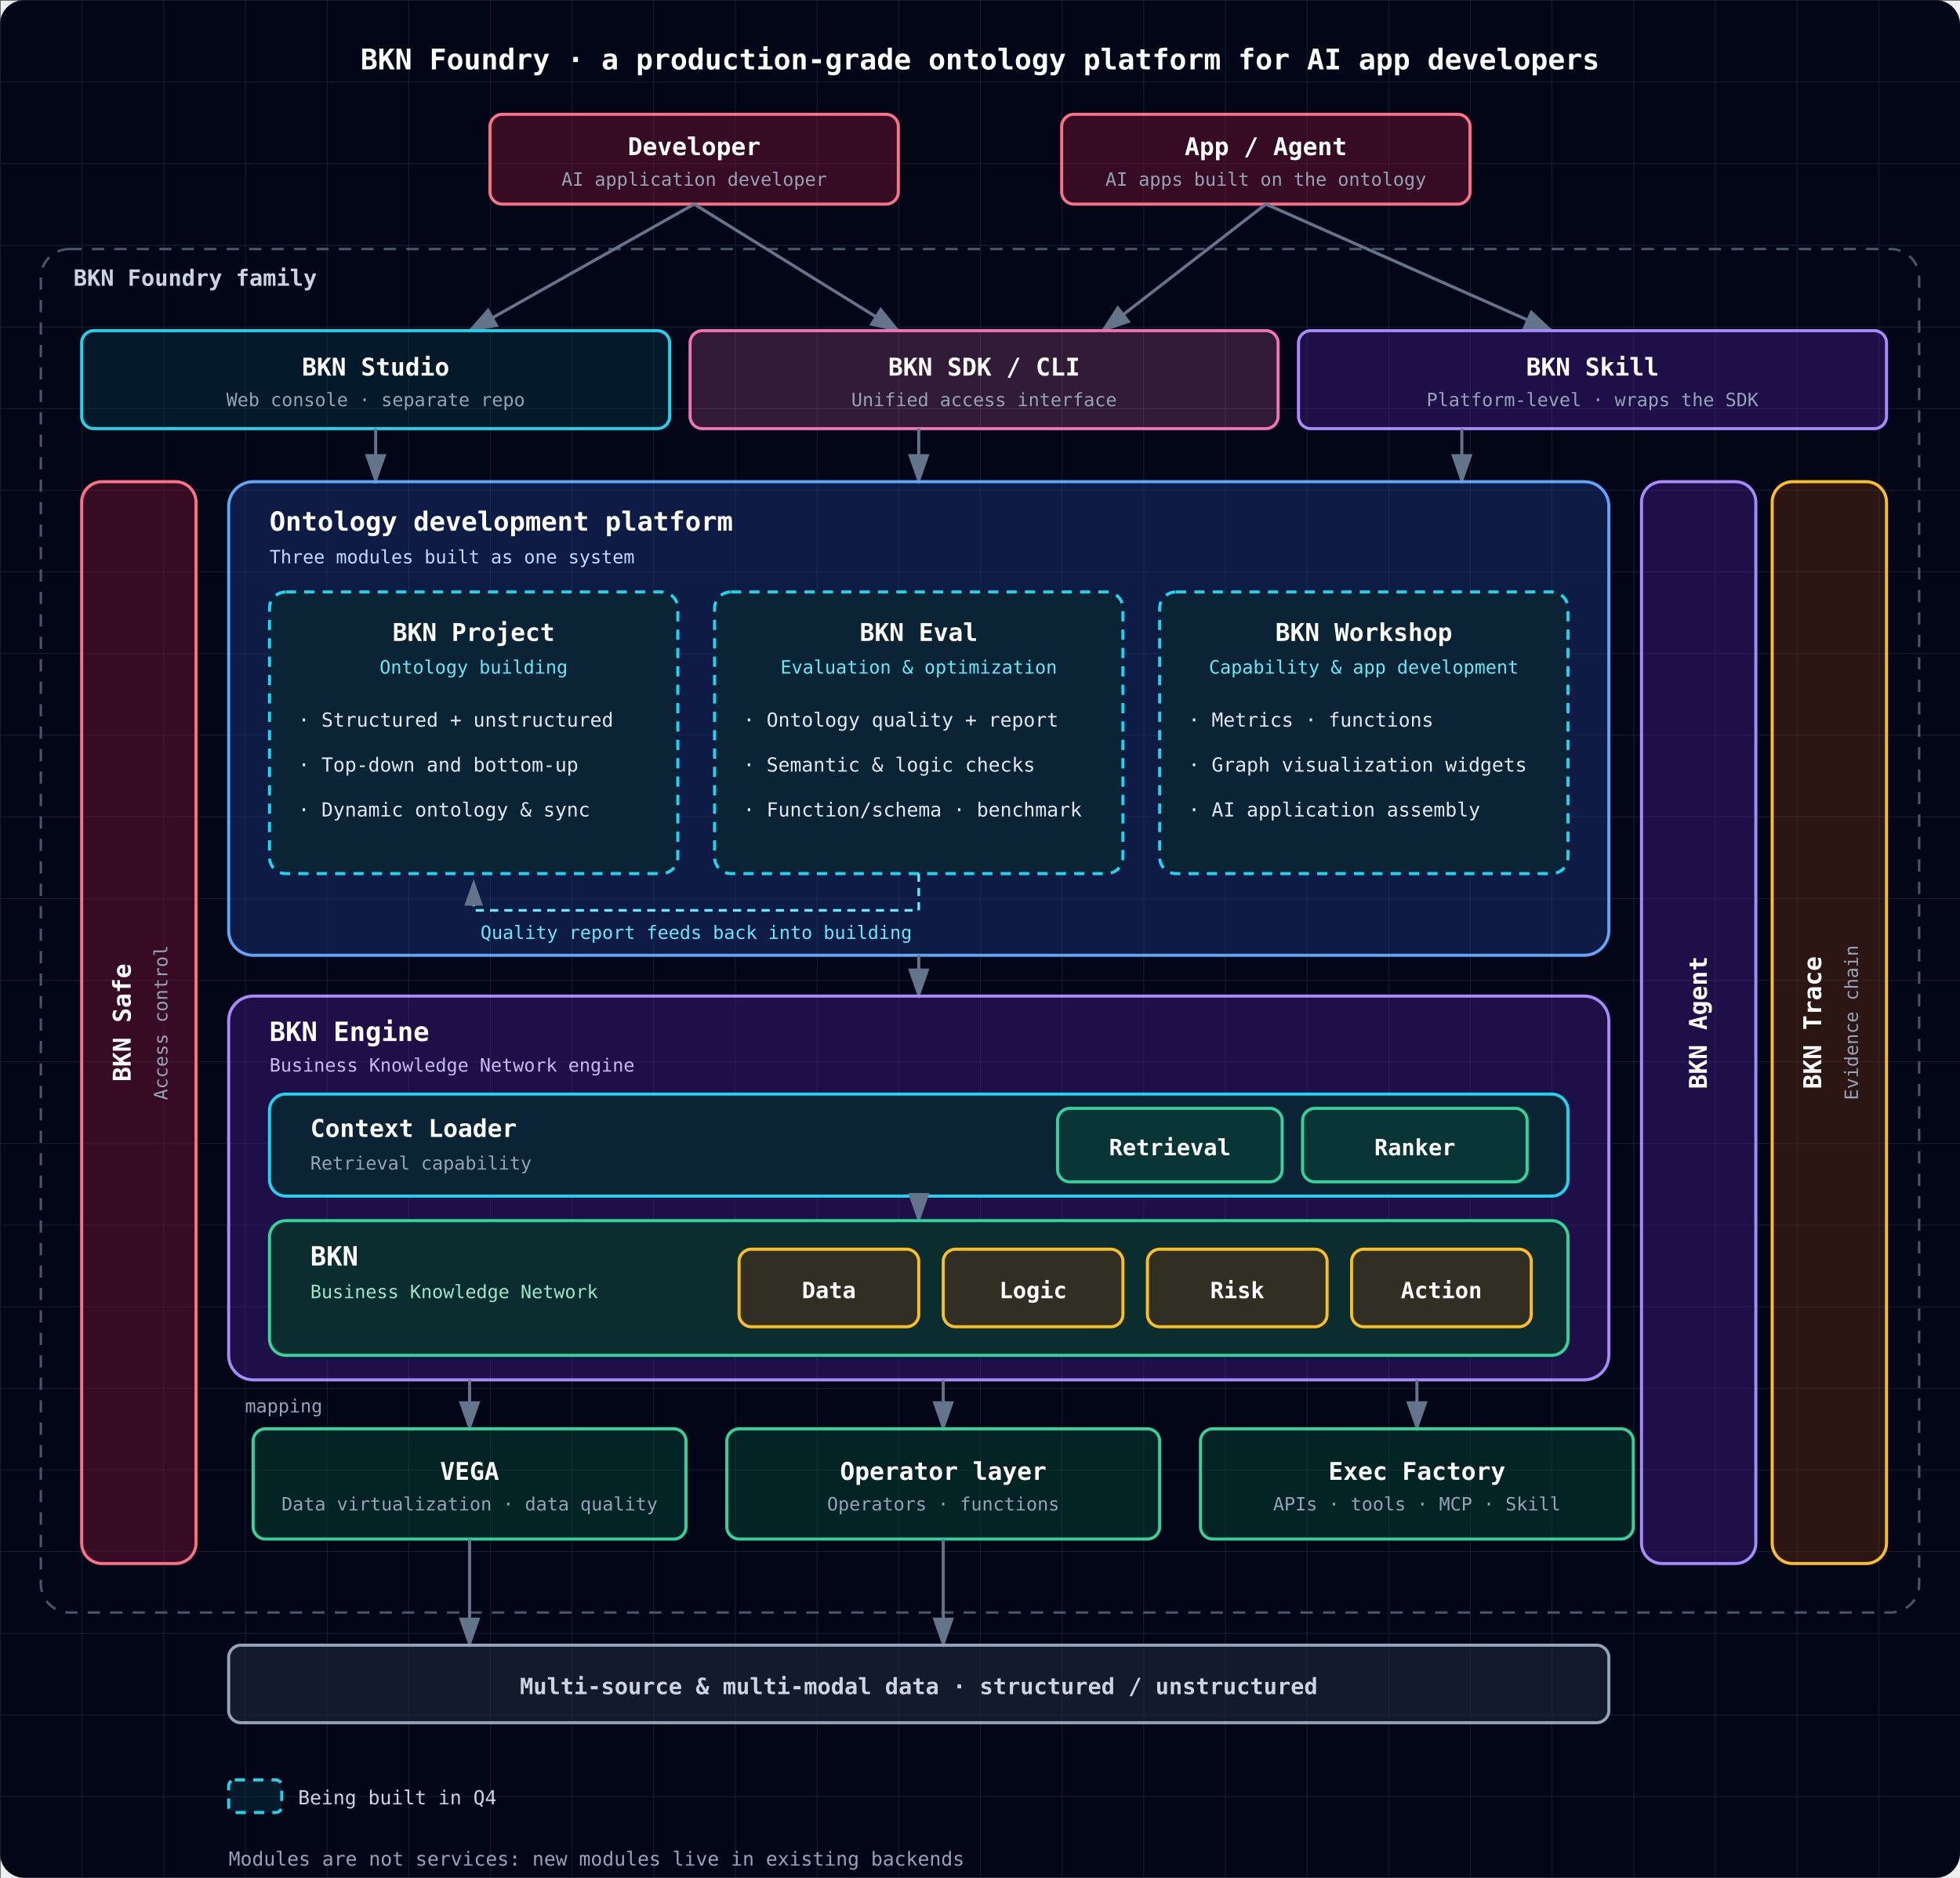
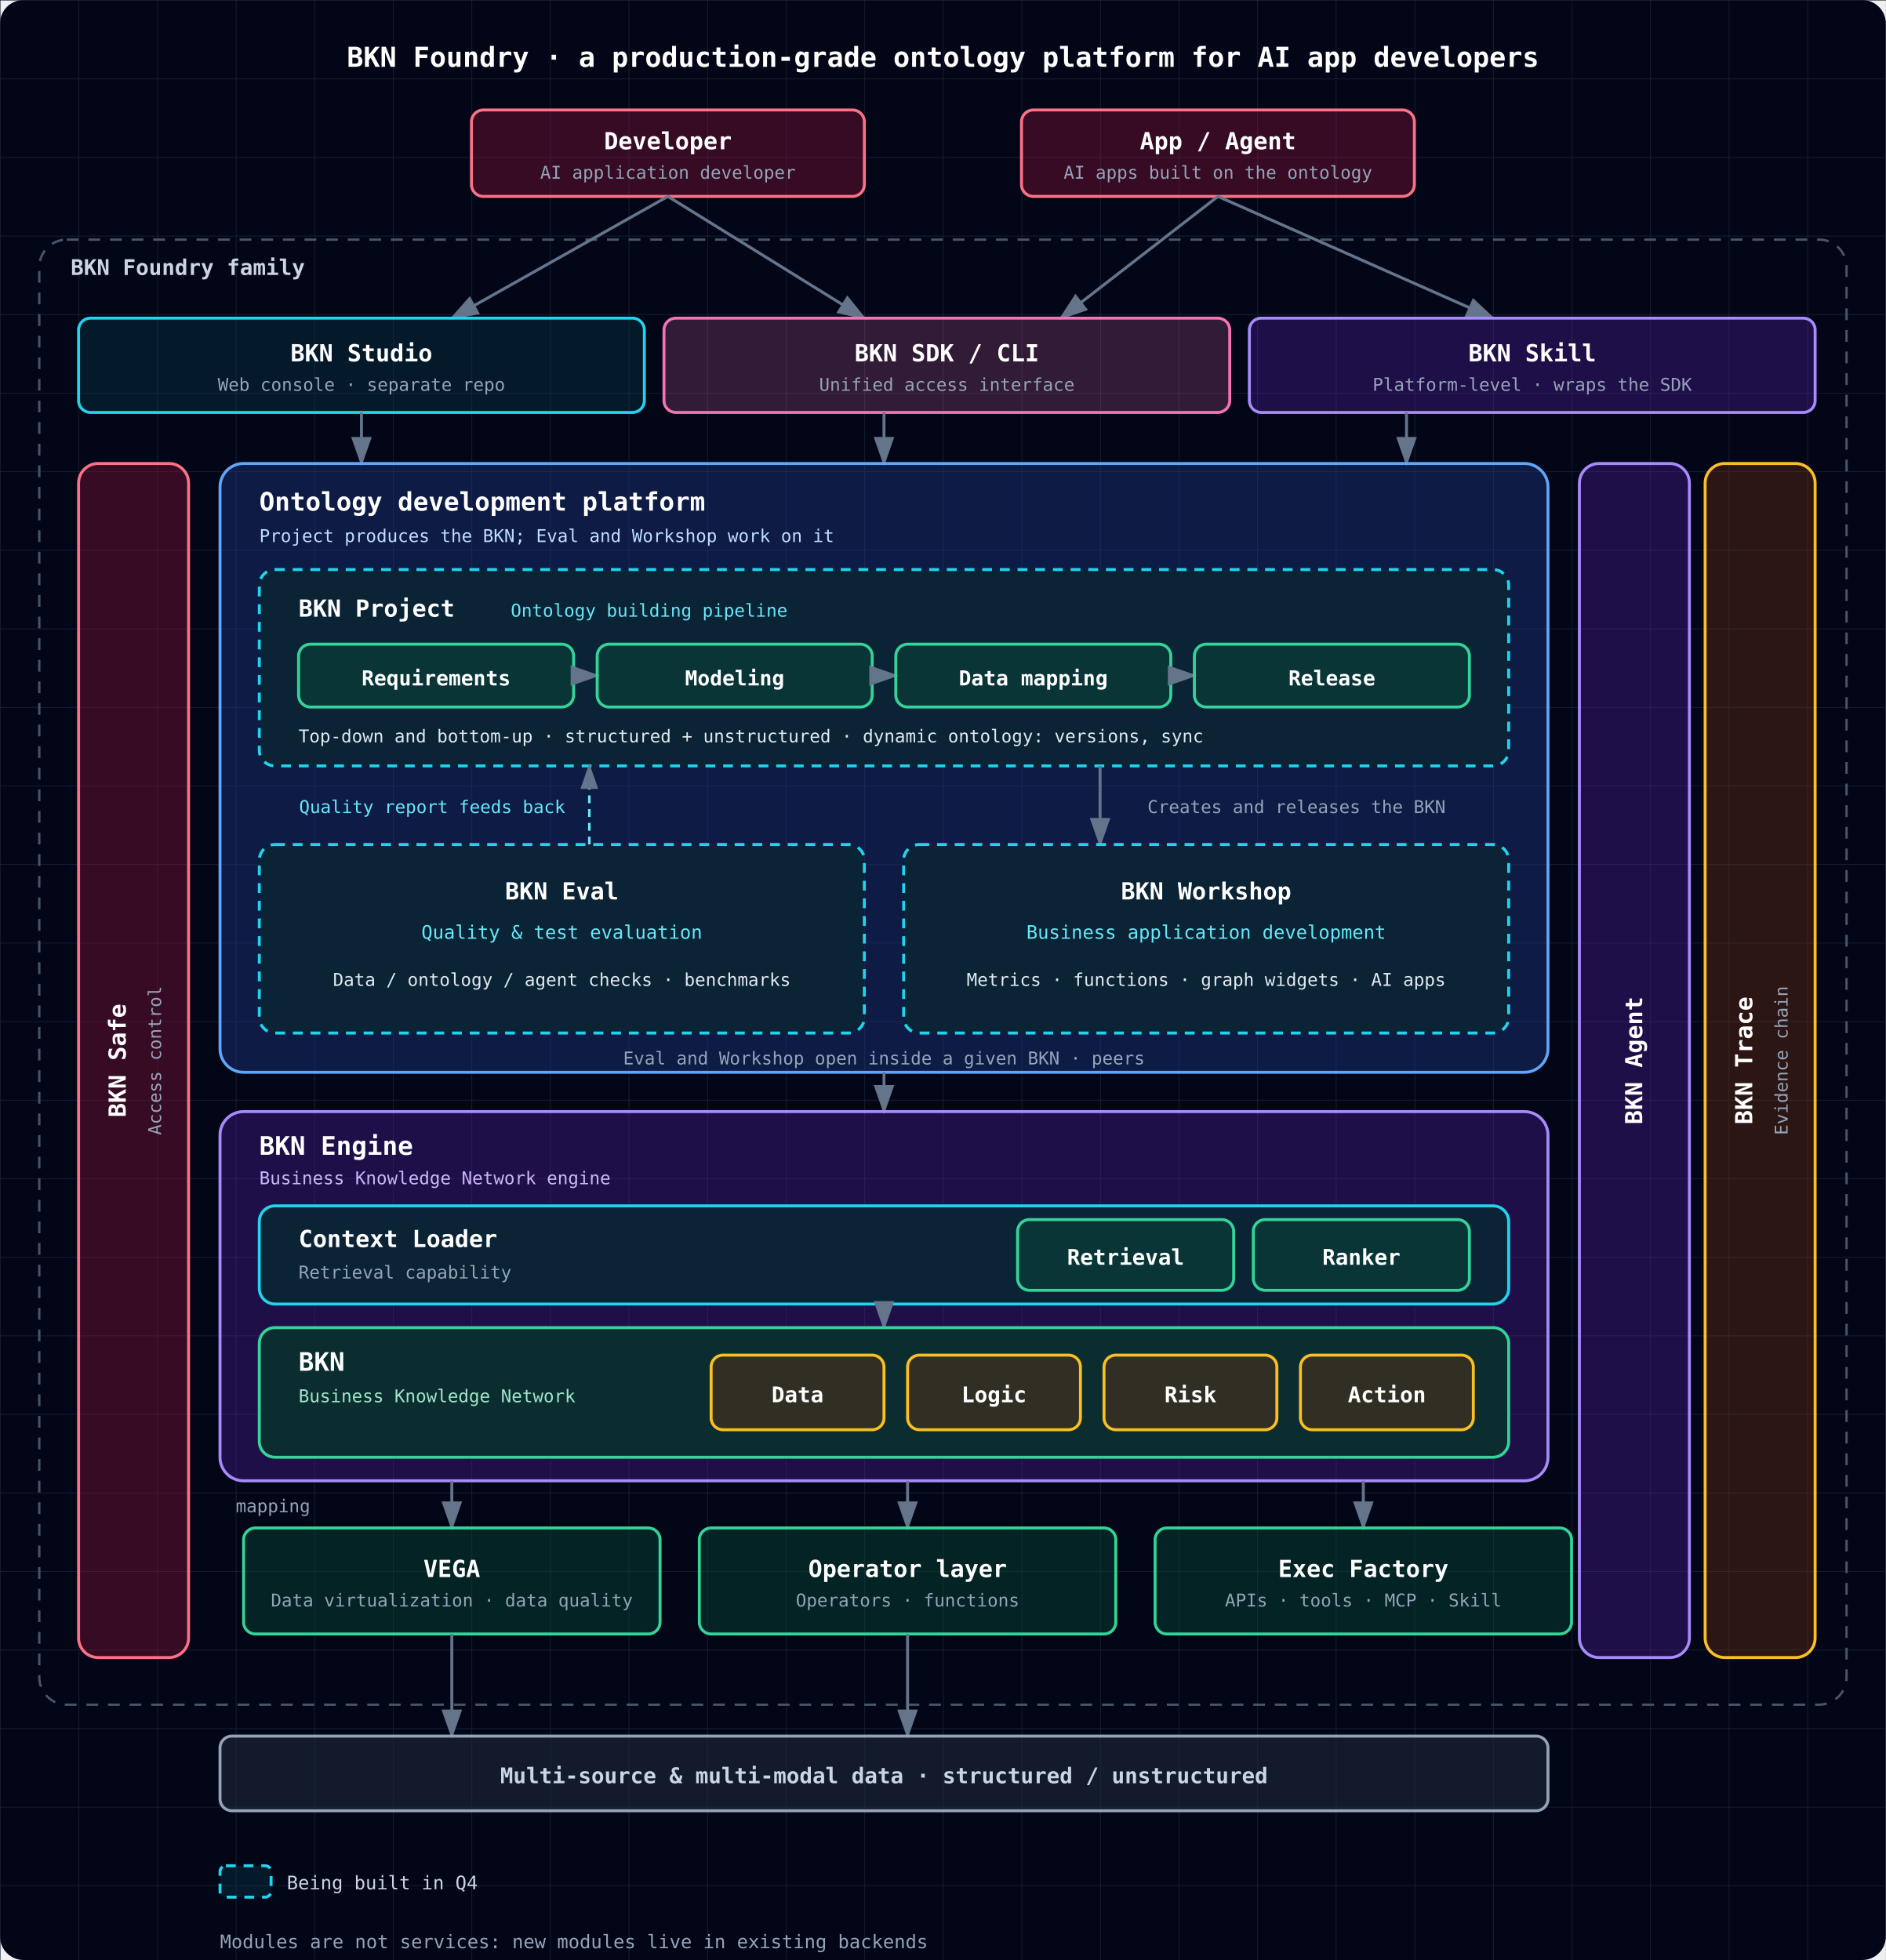
- <svg xmlns="http://www.w3.org/2000/svg" viewBox="0 0 960 920" font-family="ui-monospace, SFMono-Regular, Menlo, Consolas, monospace">
-   <rect width="960" height="920" fill="#020617" rx="12" />
+ <svg xmlns="http://www.w3.org/2000/svg" viewBox="0 0 960 998" font-family="ui-monospace, SFMono-Regular, Menlo, Consolas, monospace">
+   <rect width="960" height="998" fill="#020617" rx="12" />
  <defs>
    <marker id="arrowhead" markerWidth="10" markerHeight="7" refX="9" refY="3.5" orient="auto">
      <polygon points="0 0, 10 3.5, 0 7" fill="#64748b" />
    </marker>
    <pattern id="grid" width="40" height="40" patternUnits="userSpaceOnUse">
      <path d="M 40 0 L 0 0 0 40" fill="none" stroke="#1e293b" stroke-width="0.5" />
    </pattern>
  </defs>
  <rect width="100%" height="100%" fill="url(#grid)" />
  <text x="480.0" y="34" fill="white" font-size="14" font-weight="700" text-anchor="middle">BKN Foundry · a production-grade ontology platform for AI app developers</text>
  <rect x="240" y="56" width="200" height="44" rx="6" fill="rgba(136, 19, 55, 0.4)" stroke="#fb7185" stroke-width="1.5" />
  <text x="340.0" y="76.0" fill="white" font-size="12" font-weight="600" text-anchor="middle">Developer</text>
  <text x="340.0" y="91.0" fill="#94a3b8" font-size="9" text-anchor="middle">AI application developer</text>
  <rect x="520" y="56" width="200" height="44" rx="6" fill="rgba(136, 19, 55, 0.4)" stroke="#fb7185" stroke-width="1.5" />
  <text x="620.0" y="76.0" fill="white" font-size="12" font-weight="600" text-anchor="middle">App / Agent</text>
  <text x="620.0" y="91.0" fill="#94a3b8" font-size="9" text-anchor="middle">AI apps built on the ontology</text>
-   <rect x="20" y="122" width="920" height="668" rx="14" fill="none" stroke="#475569" stroke-width="1.2" stroke-dasharray="6 5" />
+   <rect x="20" y="122" width="920" height="746" rx="14" fill="none" stroke="#475569" stroke-width="1.2" stroke-dasharray="6 5" />
  <text x="36" y="140" fill="#cbd5e1" font-size="11" font-weight="700" text-anchor="start">BKN Foundry family</text>
  <line x1="340" y1="100" x2="230" y2="162" stroke="#64748b" stroke-width="1.5" marker-end="url(#arrowhead)" />
  <line x1="340" y1="100" x2="440" y2="162" stroke="#64748b" stroke-width="1.5" marker-end="url(#arrowhead)" />
  <line x1="620" y1="100" x2="540" y2="162" stroke="#64748b" stroke-width="1.5" marker-end="url(#arrowhead)" />
  <line x1="620" y1="100" x2="760" y2="162" stroke="#64748b" stroke-width="1.5" marker-end="url(#arrowhead)" />
  <rect x="40" y="162" width="288" height="48" rx="6" fill="rgba(8, 51, 68, 0.45)" stroke="#22d3ee" stroke-width="1.5" />
  <text x="184.0" y="184.0" fill="white" font-size="12" font-weight="600" text-anchor="middle">BKN Studio</text>
  <text x="184.0" y="199.0" fill="#94a3b8" font-size="9" text-anchor="middle">Web console · separate repo</text>
  <rect x="338" y="162" width="288" height="48" rx="6" fill="rgba(244, 114, 182, 0.2)" stroke="#f472b6" stroke-width="1.5" />
  <text x="482.0" y="184.0" fill="white" font-size="12" font-weight="600" text-anchor="middle">BKN SDK / CLI</text>
  <text x="482.0" y="199.0" fill="#94a3b8" font-size="9" text-anchor="middle">Unified access interface</text>
  <rect x="636" y="162" width="288" height="48" rx="6" fill="rgba(76, 29, 149, 0.4)" stroke="#a78bfa" stroke-width="1.5" />
  <text x="780.0" y="184.0" fill="white" font-size="12" font-weight="600" text-anchor="middle">BKN Skill</text>
  <text x="780.0" y="199.0" fill="#94a3b8" font-size="9" text-anchor="middle">Platform-level · wraps the SDK</text>
-   <rect x="40" y="236" width="56" height="530" rx="10" fill="rgba(136, 19, 55, 0.4)" stroke="#fb7185" stroke-width="1.5" />
-   <text x="64" y="501.0" fill="white" font-size="12" font-weight="600" text-anchor="middle" transform="rotate(-90 64 501.0)">BKN Safe</text>
-   <text x="82" y="501.0" fill="#94a3b8" font-size="9" text-anchor="middle" transform="rotate(-90 82 501.0)">Access control</text>
-   <rect x="804" y="236" width="56" height="530" rx="10" fill="rgba(76, 29, 149, 0.4)" stroke="#a78bfa" stroke-width="1.5" />
-   <text x="836" y="501.0" fill="white" font-size="12" font-weight="600" text-anchor="middle" transform="rotate(-90 836 501.0)">BKN Agent</text>
-   <rect x="868" y="236" width="56" height="530" rx="10" fill="rgba(120, 53, 15, 0.35)" stroke="#fbbf24" stroke-width="1.5" />
-   <text x="892" y="501.0" fill="white" font-size="12" font-weight="600" text-anchor="middle" transform="rotate(-90 892 501.0)">BKN Trace</text>
-   <text x="910" y="501.0" fill="#94a3b8" font-size="9" text-anchor="middle" transform="rotate(-90 910 501.0)">Evidence chain</text>
+   <rect x="40" y="236" width="56" height="608" rx="10" fill="rgba(136, 19, 55, 0.4)" stroke="#fb7185" stroke-width="1.5" />
+   <text x="64" y="540.0" fill="white" font-size="12" font-weight="600" text-anchor="middle" transform="rotate(-90 64 540.0)">BKN Safe</text>
+   <text x="82" y="540.0" fill="#94a3b8" font-size="9" text-anchor="middle" transform="rotate(-90 82 540.0)">Access control</text>
+   <rect x="804" y="236" width="56" height="608" rx="10" fill="rgba(76, 29, 149, 0.4)" stroke="#a78bfa" stroke-width="1.5" />
+   <text x="836" y="540.0" fill="white" font-size="12" font-weight="600" text-anchor="middle" transform="rotate(-90 836 540.0)">BKN Agent</text>
+   <rect x="868" y="236" width="56" height="608" rx="10" fill="rgba(120, 53, 15, 0.35)" stroke="#fbbf24" stroke-width="1.5" />
+   <text x="892" y="540.0" fill="white" font-size="12" font-weight="600" text-anchor="middle" transform="rotate(-90 892 540.0)">BKN Trace</text>
+   <text x="910" y="540.0" fill="#94a3b8" font-size="9" text-anchor="middle" transform="rotate(-90 910 540.0)">Evidence chain</text>
  <line x1="184" y1="210" x2="184" y2="236" stroke="#64748b" stroke-width="1.5" marker-end="url(#arrowhead)" />
  <line x1="450" y1="210" x2="450" y2="236" stroke="#64748b" stroke-width="1.5" marker-end="url(#arrowhead)" />
  <line x1="716" y1="210" x2="716" y2="236" stroke="#64748b" stroke-width="1.5" marker-end="url(#arrowhead)" />
-   <rect x="112" y="236" width="676" height="232" rx="12" fill="rgba(30, 58, 138, 0.4)" stroke="#60a5fa" stroke-width="1.5" />
+   <rect x="112" y="236" width="676" height="310" rx="12" fill="rgba(30, 58, 138, 0.4)" stroke="#60a5fa" stroke-width="1.5" />
  <text x="132" y="260" fill="white" font-size="13" font-weight="700" text-anchor="start">Ontology development platform</text>
-   <text x="132" y="276" fill="#bfdbfe" font-size="9" text-anchor="start">Three modules built as one system</text>
-   <rect x="132" y="290" width="200" height="138" rx="8" fill="#0f172a" />
-   <rect x="132" y="290" width="200" height="138" rx="8" fill="rgba(8, 51, 68, 0.45)" stroke="#22d3ee" stroke-width="1.5" stroke-dasharray="5 4" />
-   <text x="232.0" y="314" fill="white" font-size="12" font-weight="600" text-anchor="middle">BKN Project</text>
-   <text x="232.0" y="330" fill="#67e8f9" font-size="9" text-anchor="middle">Ontology building</text>
-   <text x="146" y="356" fill="#e2e8f0" font-size="9.5" text-anchor="start">· Structured + unstructured</text>
-   <text x="146" y="378" fill="#e2e8f0" font-size="9.5" text-anchor="start">· Top-down and bottom-up</text>
-   <text x="146" y="400" fill="#e2e8f0" font-size="9.5" text-anchor="start">· Dynamic ontology &amp; sync</text>
-   <rect x="350" y="290" width="200" height="138" rx="8" fill="#0f172a" />
-   <rect x="350" y="290" width="200" height="138" rx="8" fill="rgba(8, 51, 68, 0.45)" stroke="#22d3ee" stroke-width="1.5" stroke-dasharray="5 4" />
-   <text x="450.0" y="314" fill="white" font-size="12" font-weight="600" text-anchor="middle">BKN Eval</text>
-   <text x="450.0" y="330" fill="#67e8f9" font-size="9" text-anchor="middle">Evaluation &amp; optimization</text>
-   <text x="364" y="356" fill="#e2e8f0" font-size="9.5" text-anchor="start">· Ontology quality + report</text>
-   <text x="364" y="378" fill="#e2e8f0" font-size="9.5" text-anchor="start">· Semantic &amp; logic checks</text>
-   <text x="364" y="400" fill="#e2e8f0" font-size="9.5" text-anchor="start">· Function/schema · benchmark</text>
-   <rect x="568" y="290" width="200" height="138" rx="8" fill="#0f172a" />
-   <rect x="568" y="290" width="200" height="138" rx="8" fill="rgba(8, 51, 68, 0.45)" stroke="#22d3ee" stroke-width="1.5" stroke-dasharray="5 4" />
-   <text x="668.0" y="314" fill="white" font-size="12" font-weight="600" text-anchor="middle">BKN Workshop</text>
-   <text x="668.0" y="330" fill="#67e8f9" font-size="9" text-anchor="middle">Capability &amp; app development</text>
-   <text x="582" y="356" fill="#e2e8f0" font-size="9.5" text-anchor="start">· Metrics · functions</text>
-   <text x="582" y="378" fill="#e2e8f0" font-size="9.5" text-anchor="start">· Graph visualization widgets</text>
-   <text x="582" y="400" fill="#e2e8f0" font-size="9.5" text-anchor="start">· AI application assembly</text>
-   <path d="M 450.0 428 L 450.0 446 L 232.0 446 L 232.0 432" fill="none" stroke="#67e8f9" stroke-width="1.3" stroke-dasharray="4 3" marker-end="url(#arrowhead)" />
-   <text x="341.0" y="460" fill="#67e8f9" font-size="9" text-anchor="middle">Quality report feeds back into building</text>
-   <line x1="450" y1="468" x2="450" y2="488" stroke="#64748b" stroke-width="1.5" marker-end="url(#arrowhead)" />
-   <rect x="112" y="488" width="676" height="188" rx="12" fill="rgba(76, 29, 149, 0.4)" stroke="#a78bfa" stroke-width="1.5" />
-   <text x="132" y="510" fill="white" font-size="13" font-weight="700" text-anchor="start">BKN Engine</text>
-   <text x="132" y="525" fill="#cbb6f7" font-size="9" text-anchor="start">Business Knowledge Network engine</text>
-   <rect x="132" y="536" width="636" height="50" rx="8" fill="#0f172a" />
-   <rect x="132" y="536" width="636" height="50" rx="8" fill="rgba(8, 51, 68, 0.45)" stroke="#22d3ee" stroke-width="1.5" />
-   <text x="152" y="557" fill="white" font-size="12" font-weight="600" text-anchor="start">Context Loader</text>
-   <text x="152" y="573" fill="#94a3b8" font-size="9" text-anchor="start">Retrieval capability</text>
-   <rect x="518" y="543" width="110" height="36" rx="6" fill="rgba(6, 78, 59, 0.4)" stroke="#34d399" stroke-width="1.5" />
-   <text x="573" y="566" fill="white" font-size="11" font-weight="600" text-anchor="middle">Retrieval</text>
-   <rect x="638" y="543" width="110" height="36" rx="6" fill="rgba(6, 78, 59, 0.4)" stroke="#34d399" stroke-width="1.5" />
-   <text x="693" y="566" fill="white" font-size="11" font-weight="600" text-anchor="middle">Ranker</text>
-   <line x1="450" y1="586" x2="450" y2="598" stroke="#64748b" stroke-width="1.5" marker-end="url(#arrowhead)" />
-   <rect x="132" y="598" width="636" height="66" rx="8" fill="#0f172a" />
-   <rect x="132" y="598" width="636" height="66" rx="8" fill="rgba(6, 78, 59, 0.4)" stroke="#34d399" stroke-width="1.5" />
-   <text x="152" y="620" fill="white" font-size="13" font-weight="700" text-anchor="start">BKN</text>
-   <text x="152" y="636" fill="#9fe6c8" font-size="9" text-anchor="start">Business Knowledge Network</text>
-   <rect x="362" y="612" width="88" height="38" rx="6" fill="rgba(120, 53, 15, 0.35)" stroke="#fbbf24" stroke-width="1.5" />
-   <text x="406" y="636" fill="white" font-size="11" font-weight="600" text-anchor="middle">Data</text>
-   <rect x="462" y="612" width="88" height="38" rx="6" fill="rgba(120, 53, 15, 0.35)" stroke="#fbbf24" stroke-width="1.5" />
-   <text x="506" y="636" fill="white" font-size="11" font-weight="600" text-anchor="middle">Logic</text>
-   <rect x="562" y="612" width="88" height="38" rx="6" fill="rgba(120, 53, 15, 0.35)" stroke="#fbbf24" stroke-width="1.5" />
-   <text x="606" y="636" fill="white" font-size="11" font-weight="600" text-anchor="middle">Risk</text>
-   <rect x="662" y="612" width="88" height="38" rx="6" fill="rgba(120, 53, 15, 0.35)" stroke="#fbbf24" stroke-width="1.5" />
-   <text x="706" y="636" fill="white" font-size="11" font-weight="600" text-anchor="middle">Action</text>
-   <line x1="230" y1="676" x2="230" y2="700" stroke="#64748b" stroke-width="1.5" marker-end="url(#arrowhead)" />
-   <line x1="462" y1="676" x2="462" y2="700" stroke="#64748b" stroke-width="1.5" marker-end="url(#arrowhead)" />
-   <line x1="694" y1="676" x2="694" y2="700" stroke="#64748b" stroke-width="1.5" marker-end="url(#arrowhead)" />
-   <text x="120" y="692" fill="#94a3b8" font-size="9" text-anchor="start">mapping</text>
-   <rect x="124" y="700" width="212" height="54" rx="6" fill="rgba(6, 78, 59, 0.4)" stroke="#34d399" stroke-width="1.5" />
-   <text x="230.0" y="725.0" fill="white" font-size="12" font-weight="600" text-anchor="middle">VEGA</text>
-   <text x="230.0" y="740.0" fill="#94a3b8" font-size="9" text-anchor="middle">Data virtualization · data quality</text>
-   <rect x="356" y="700" width="212" height="54" rx="6" fill="rgba(6, 78, 59, 0.4)" stroke="#34d399" stroke-width="1.5" />
-   <text x="462.0" y="725.0" fill="white" font-size="12" font-weight="600" text-anchor="middle">Operator layer</text>
-   <text x="462.0" y="740.0" fill="#94a3b8" font-size="9" text-anchor="middle">Operators · functions</text>
-   <rect x="588" y="700" width="212" height="54" rx="6" fill="rgba(6, 78, 59, 0.4)" stroke="#34d399" stroke-width="1.5" />
-   <text x="694.0" y="725.0" fill="white" font-size="12" font-weight="600" text-anchor="middle">Exec Factory</text>
-   <text x="694.0" y="740.0" fill="#94a3b8" font-size="9" text-anchor="middle">APIs · tools · MCP · Skill</text>
-   <line x1="230" y1="754" x2="230" y2="806" stroke="#64748b" stroke-width="1.5" marker-end="url(#arrowhead)" />
-   <line x1="462" y1="754" x2="462" y2="806" stroke="#64748b" stroke-width="1.5" marker-end="url(#arrowhead)" />
-   <rect x="112" y="806" width="676" height="38" rx="6" fill="rgba(30, 41, 59, 0.6)" stroke="#94a3b8" stroke-width="1.5" />
-   <text x="450" y="830" fill="#cbd5e1" font-size="11" font-weight="600" text-anchor="middle">Multi-source &amp; multi-modal data · structured / unstructured</text>
-   <rect x="112" y="872" width="26" height="16" rx="3" fill="rgba(8, 51, 68, 0.45)" stroke="#22d3ee" stroke-width="1.5" stroke-dasharray="5 4" />
-   <text x="146" y="884" fill="#cbd5e1" font-size="9.5" text-anchor="start">Being built in Q4</text>
-   <text x="112" y="914" fill="#94a3b8" font-size="9.5" text-anchor="start">Modules are not services: new modules live in existing backends</text>
+   <text x="132" y="276" fill="#bfdbfe" font-size="9" text-anchor="start">Project produces the BKN; Eval and Workshop work on it</text>
+   <rect x="132" y="290" width="636" height="100" rx="8" fill="#0f172a" />
+   <rect x="132" y="290" width="636" height="100" rx="8" fill="rgba(8, 51, 68, 0.45)" stroke="#22d3ee" stroke-width="1.5" stroke-dasharray="5 4" />
+   <text x="152" y="314" fill="white" font-size="12" font-weight="600" text-anchor="start">BKN Project</text>
+   <text x="260" y="314" fill="#67e8f9" font-size="9" text-anchor="start">Ontology building pipeline</text>
+   <rect x="152" y="328" width="140" height="32" rx="6" fill="rgba(6, 78, 59, 0.4)" stroke="#34d399" stroke-width="1.5" />
+   <text x="222.0" y="349" fill="white" font-size="10.5" font-weight="600" text-anchor="middle">Requirements</text>
+   <line x1="292" y1="344" x2="304" y2="344" stroke="#64748b" stroke-width="1.5" marker-end="url(#arrowhead)" />
+   <rect x="304" y="328" width="140" height="32" rx="6" fill="rgba(6, 78, 59, 0.4)" stroke="#34d399" stroke-width="1.5" />
+   <text x="374.0" y="349" fill="white" font-size="10.5" font-weight="600" text-anchor="middle">Modeling</text>
+   <line x1="444" y1="344" x2="456" y2="344" stroke="#64748b" stroke-width="1.5" marker-end="url(#arrowhead)" />
+   <rect x="456" y="328" width="140" height="32" rx="6" fill="rgba(6, 78, 59, 0.4)" stroke="#34d399" stroke-width="1.5" />
+   <text x="526.0" y="349" fill="white" font-size="10.5" font-weight="600" text-anchor="middle">Data mapping</text>
+   <line x1="596" y1="344" x2="608" y2="344" stroke="#64748b" stroke-width="1.5" marker-end="url(#arrowhead)" />
+   <rect x="608" y="328" width="140" height="32" rx="6" fill="rgba(6, 78, 59, 0.4)" stroke="#34d399" stroke-width="1.5" />
+   <text x="678.0" y="349" fill="white" font-size="10.5" font-weight="600" text-anchor="middle">Release</text>
+   <text x="152" y="378" fill="#e2e8f0" font-size="9" text-anchor="start">Top-down and bottom-up · structured + unstructured · dynamic ontology: versions, sync</text>
+   <line x1="560" y1="390" x2="560" y2="430" stroke="#64748b" stroke-width="1.5" marker-end="url(#arrowhead)" />
+   <text x="660" y="414" fill="#94a3b8" font-size="9" text-anchor="middle">Creates and releases the BKN</text>
+   <path d="M 300 430 L 300 390" fill="none" stroke="#67e8f9" stroke-width="1.3" stroke-dasharray="4 3" marker-end="url(#arrowhead)" />
+   <text x="220" y="414" fill="#67e8f9" font-size="9" text-anchor="middle">Quality report feeds back</text>
+   <rect x="132" y="430" width="308" height="96" rx="8" fill="#0f172a" />
+   <rect x="132" y="430" width="308" height="96" rx="8" fill="rgba(8, 51, 68, 0.45)" stroke="#22d3ee" stroke-width="1.5" stroke-dasharray="5 4" />
+   <text x="286.0" y="458" fill="white" font-size="12" font-weight="600" text-anchor="middle">BKN Eval</text>
+   <text x="286.0" y="478" fill="#67e8f9" font-size="9.5" text-anchor="middle">Quality &amp; test evaluation</text>
+   <text x="286.0" y="502" fill="#e2e8f0" font-size="9" text-anchor="middle">Data / ontology / agent checks · benchmarks</text>
+   <rect x="460" y="430" width="308" height="96" rx="8" fill="#0f172a" />
+   <rect x="460" y="430" width="308" height="96" rx="8" fill="rgba(8, 51, 68, 0.45)" stroke="#22d3ee" stroke-width="1.5" stroke-dasharray="5 4" />
+   <text x="614.0" y="458" fill="white" font-size="12" font-weight="600" text-anchor="middle">BKN Workshop</text>
+   <text x="614.0" y="478" fill="#67e8f9" font-size="9.5" text-anchor="middle">Business application development</text>
+   <text x="614.0" y="502" fill="#e2e8f0" font-size="9" text-anchor="middle">Metrics · functions · graph widgets · AI apps</text>
+   <text x="450" y="542" fill="#94a3b8" font-size="9" text-anchor="middle">Eval and Workshop open inside a given BKN · peers</text>
+   <line x1="450" y1="546" x2="450" y2="566" stroke="#64748b" stroke-width="1.5" marker-end="url(#arrowhead)" />
+   <rect x="112" y="566" width="676" height="188" rx="12" fill="rgba(76, 29, 149, 0.4)" stroke="#a78bfa" stroke-width="1.5" />
+   <text x="132" y="588" fill="white" font-size="13" font-weight="700" text-anchor="start">BKN Engine</text>
+   <text x="132" y="603" fill="#cbb6f7" font-size="9" text-anchor="start">Business Knowledge Network engine</text>
+   <rect x="132" y="614" width="636" height="50" rx="8" fill="#0f172a" />
+   <rect x="132" y="614" width="636" height="50" rx="8" fill="rgba(8, 51, 68, 0.45)" stroke="#22d3ee" stroke-width="1.5" />
+   <text x="152" y="635" fill="white" font-size="12" font-weight="600" text-anchor="start">Context Loader</text>
+   <text x="152" y="651" fill="#94a3b8" font-size="9" text-anchor="start">Retrieval capability</text>
+   <rect x="518" y="621" width="110" height="36" rx="6" fill="rgba(6, 78, 59, 0.4)" stroke="#34d399" stroke-width="1.5" />
+   <text x="573" y="644" fill="white" font-size="11" font-weight="600" text-anchor="middle">Retrieval</text>
+   <rect x="638" y="621" width="110" height="36" rx="6" fill="rgba(6, 78, 59, 0.4)" stroke="#34d399" stroke-width="1.5" />
+   <text x="693" y="644" fill="white" font-size="11" font-weight="600" text-anchor="middle">Ranker</text>
+   <line x1="450" y1="664" x2="450" y2="676" stroke="#64748b" stroke-width="1.5" marker-end="url(#arrowhead)" />
+   <rect x="132" y="676" width="636" height="66" rx="8" fill="#0f172a" />
+   <rect x="132" y="676" width="636" height="66" rx="8" fill="rgba(6, 78, 59, 0.4)" stroke="#34d399" stroke-width="1.5" />
+   <text x="152" y="698" fill="white" font-size="13" font-weight="700" text-anchor="start">BKN</text>
+   <text x="152" y="714" fill="#9fe6c8" font-size="9" text-anchor="start">Business Knowledge Network</text>
+   <rect x="362" y="690" width="88" height="38" rx="6" fill="rgba(120, 53, 15, 0.35)" stroke="#fbbf24" stroke-width="1.5" />
+   <text x="406" y="714" fill="white" font-size="11" font-weight="600" text-anchor="middle">Data</text>
+   <rect x="462" y="690" width="88" height="38" rx="6" fill="rgba(120, 53, 15, 0.35)" stroke="#fbbf24" stroke-width="1.5" />
+   <text x="506" y="714" fill="white" font-size="11" font-weight="600" text-anchor="middle">Logic</text>
+   <rect x="562" y="690" width="88" height="38" rx="6" fill="rgba(120, 53, 15, 0.35)" stroke="#fbbf24" stroke-width="1.5" />
+   <text x="606" y="714" fill="white" font-size="11" font-weight="600" text-anchor="middle">Risk</text>
+   <rect x="662" y="690" width="88" height="38" rx="6" fill="rgba(120, 53, 15, 0.35)" stroke="#fbbf24" stroke-width="1.5" />
+   <text x="706" y="714" fill="white" font-size="11" font-weight="600" text-anchor="middle">Action</text>
+   <line x1="230" y1="754" x2="230" y2="778" stroke="#64748b" stroke-width="1.5" marker-end="url(#arrowhead)" />
+   <line x1="462" y1="754" x2="462" y2="778" stroke="#64748b" stroke-width="1.5" marker-end="url(#arrowhead)" />
+   <line x1="694" y1="754" x2="694" y2="778" stroke="#64748b" stroke-width="1.5" marker-end="url(#arrowhead)" />
+   <text x="120" y="770" fill="#94a3b8" font-size="9" text-anchor="start">mapping</text>
+   <rect x="124" y="778" width="212" height="54" rx="6" fill="rgba(6, 78, 59, 0.4)" stroke="#34d399" stroke-width="1.5" />
+   <text x="230.0" y="803.0" fill="white" font-size="12" font-weight="600" text-anchor="middle">VEGA</text>
+   <text x="230.0" y="818.0" fill="#94a3b8" font-size="9" text-anchor="middle">Data virtualization · data quality</text>
+   <rect x="356" y="778" width="212" height="54" rx="6" fill="rgba(6, 78, 59, 0.4)" stroke="#34d399" stroke-width="1.5" />
+   <text x="462.0" y="803.0" fill="white" font-size="12" font-weight="600" text-anchor="middle">Operator layer</text>
+   <text x="462.0" y="818.0" fill="#94a3b8" font-size="9" text-anchor="middle">Operators · functions</text>
+   <rect x="588" y="778" width="212" height="54" rx="6" fill="rgba(6, 78, 59, 0.4)" stroke="#34d399" stroke-width="1.5" />
+   <text x="694.0" y="803.0" fill="white" font-size="12" font-weight="600" text-anchor="middle">Exec Factory</text>
+   <text x="694.0" y="818.0" fill="#94a3b8" font-size="9" text-anchor="middle">APIs · tools · MCP · Skill</text>
+   <line x1="230" y1="832" x2="230" y2="884" stroke="#64748b" stroke-width="1.5" marker-end="url(#arrowhead)" />
+   <line x1="462" y1="832" x2="462" y2="884" stroke="#64748b" stroke-width="1.5" marker-end="url(#arrowhead)" />
+   <rect x="112" y="884" width="676" height="38" rx="6" fill="rgba(30, 41, 59, 0.6)" stroke="#94a3b8" stroke-width="1.5" />
+   <text x="450" y="908" fill="#cbd5e1" font-size="11" font-weight="600" text-anchor="middle">Multi-source &amp; multi-modal data · structured / unstructured</text>
+   <rect x="112" y="950" width="26" height="16" rx="3" fill="rgba(8, 51, 68, 0.45)" stroke="#22d3ee" stroke-width="1.5" stroke-dasharray="5 4" />
+   <text x="146" y="962" fill="#cbd5e1" font-size="9.5" text-anchor="start">Being built in Q4</text>
+   <text x="112" y="992" fill="#94a3b8" font-size="9.5" text-anchor="start">Modules are not services: new modules live in existing backends</text>
</svg>
